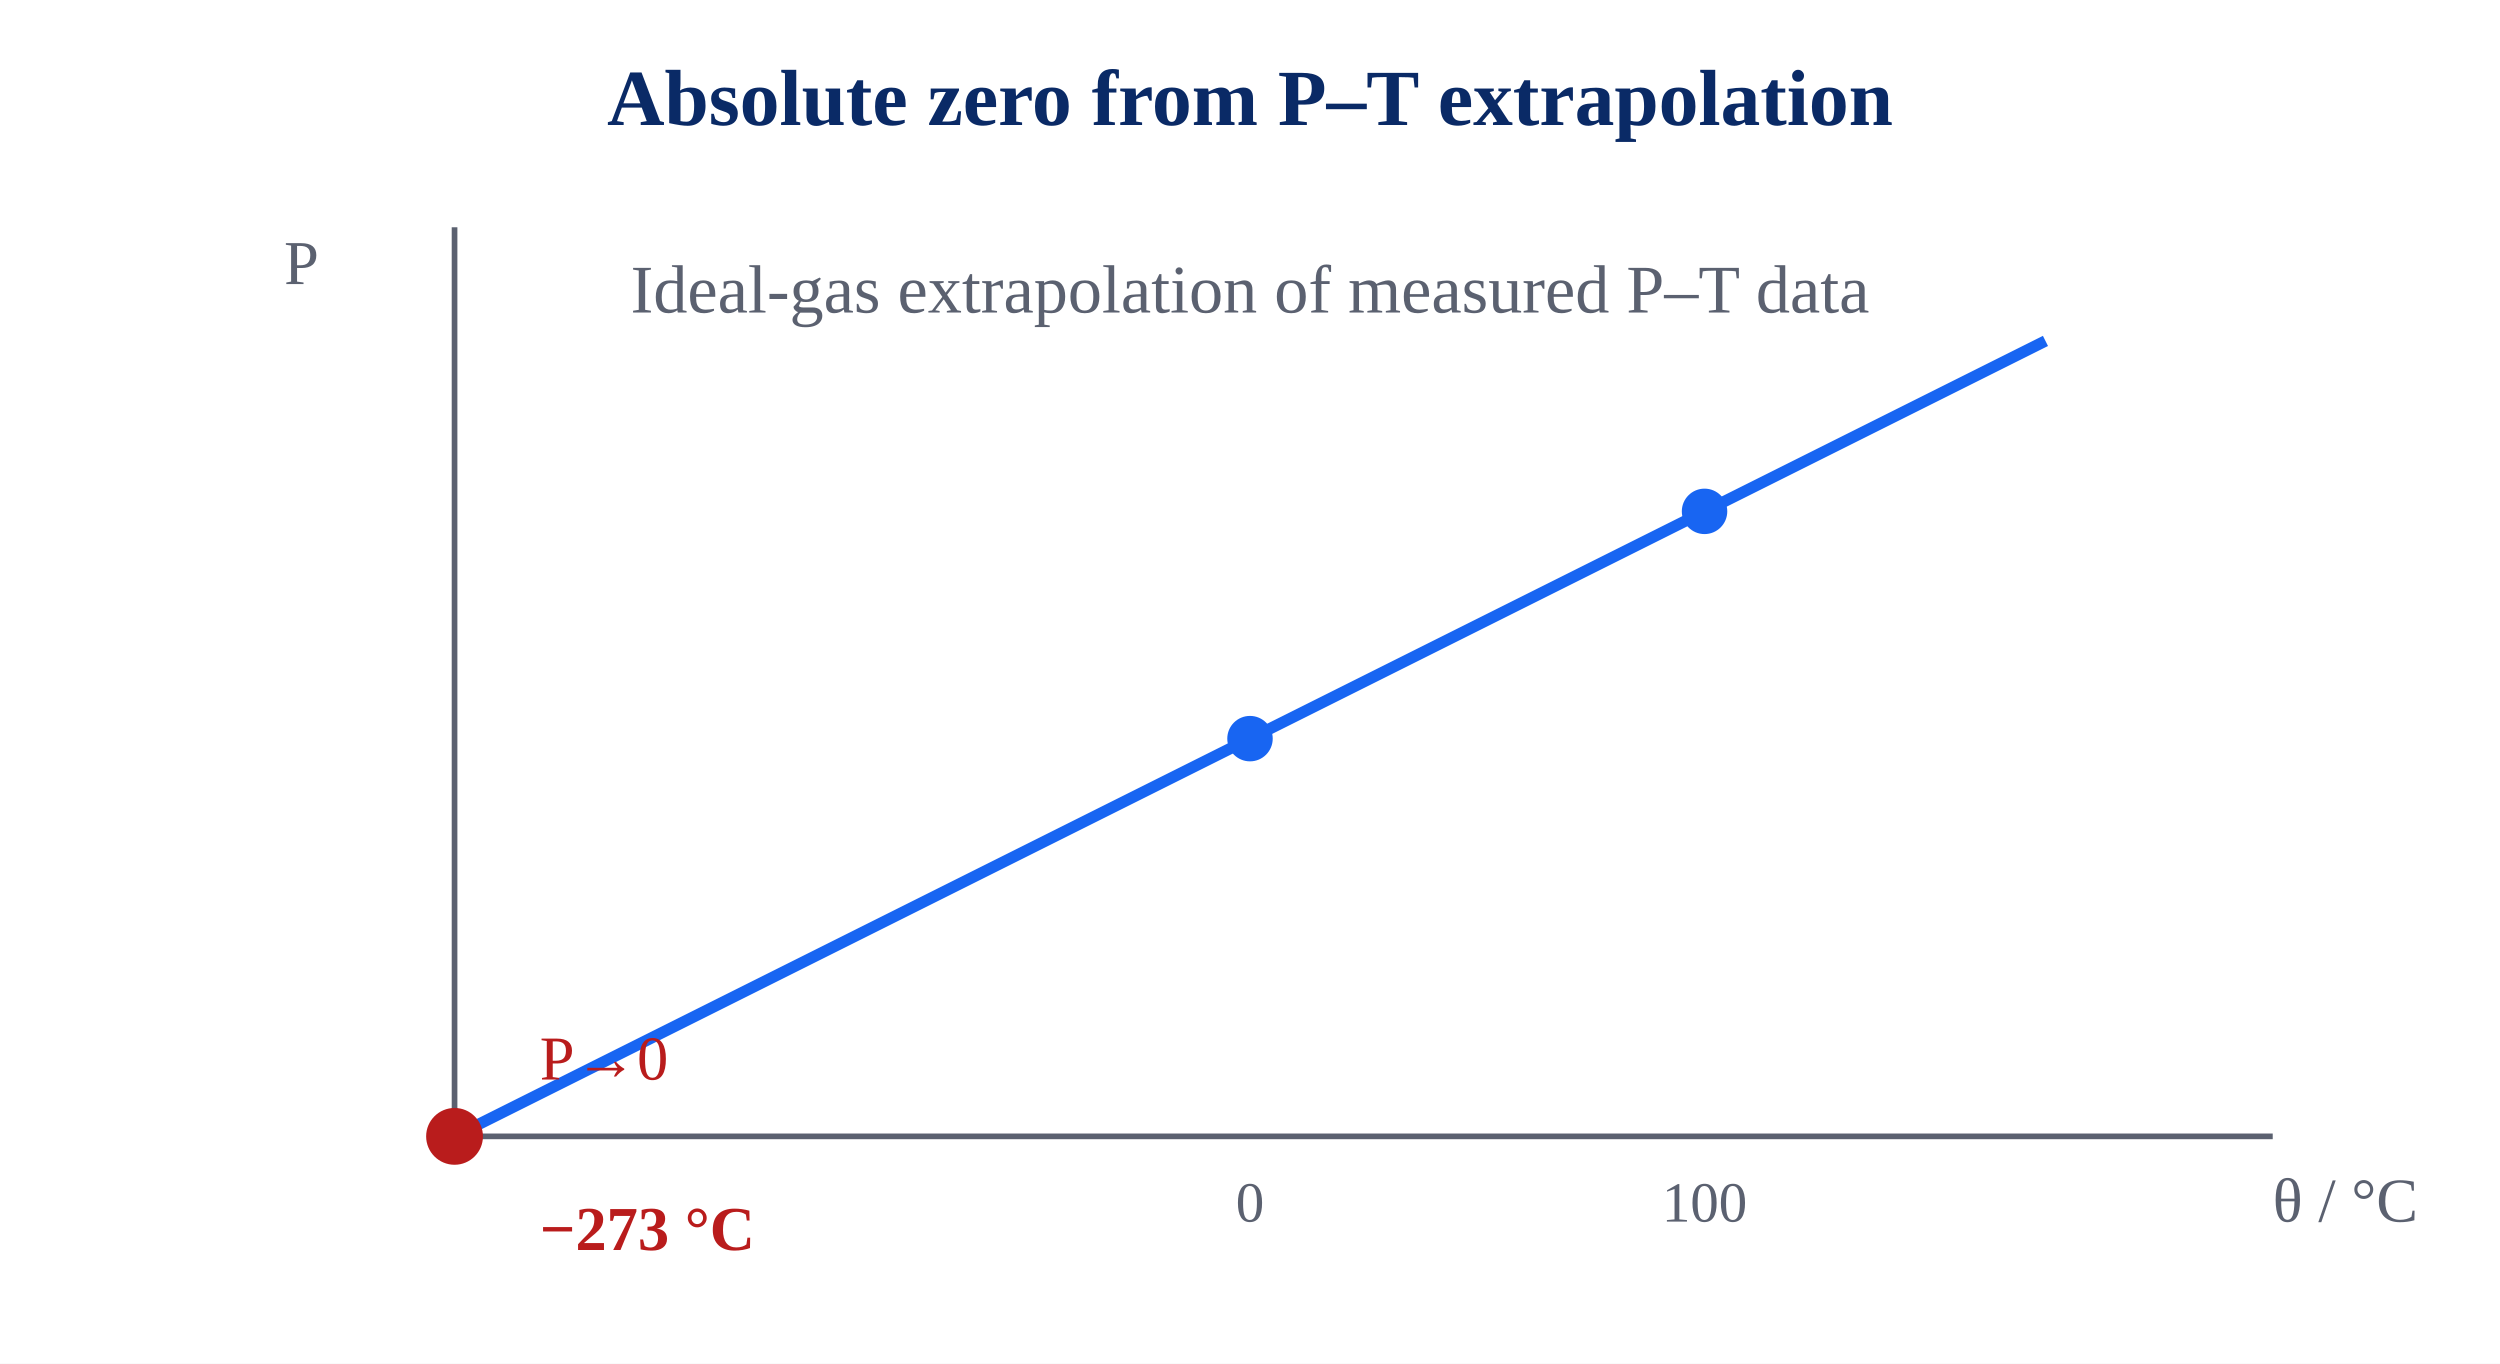
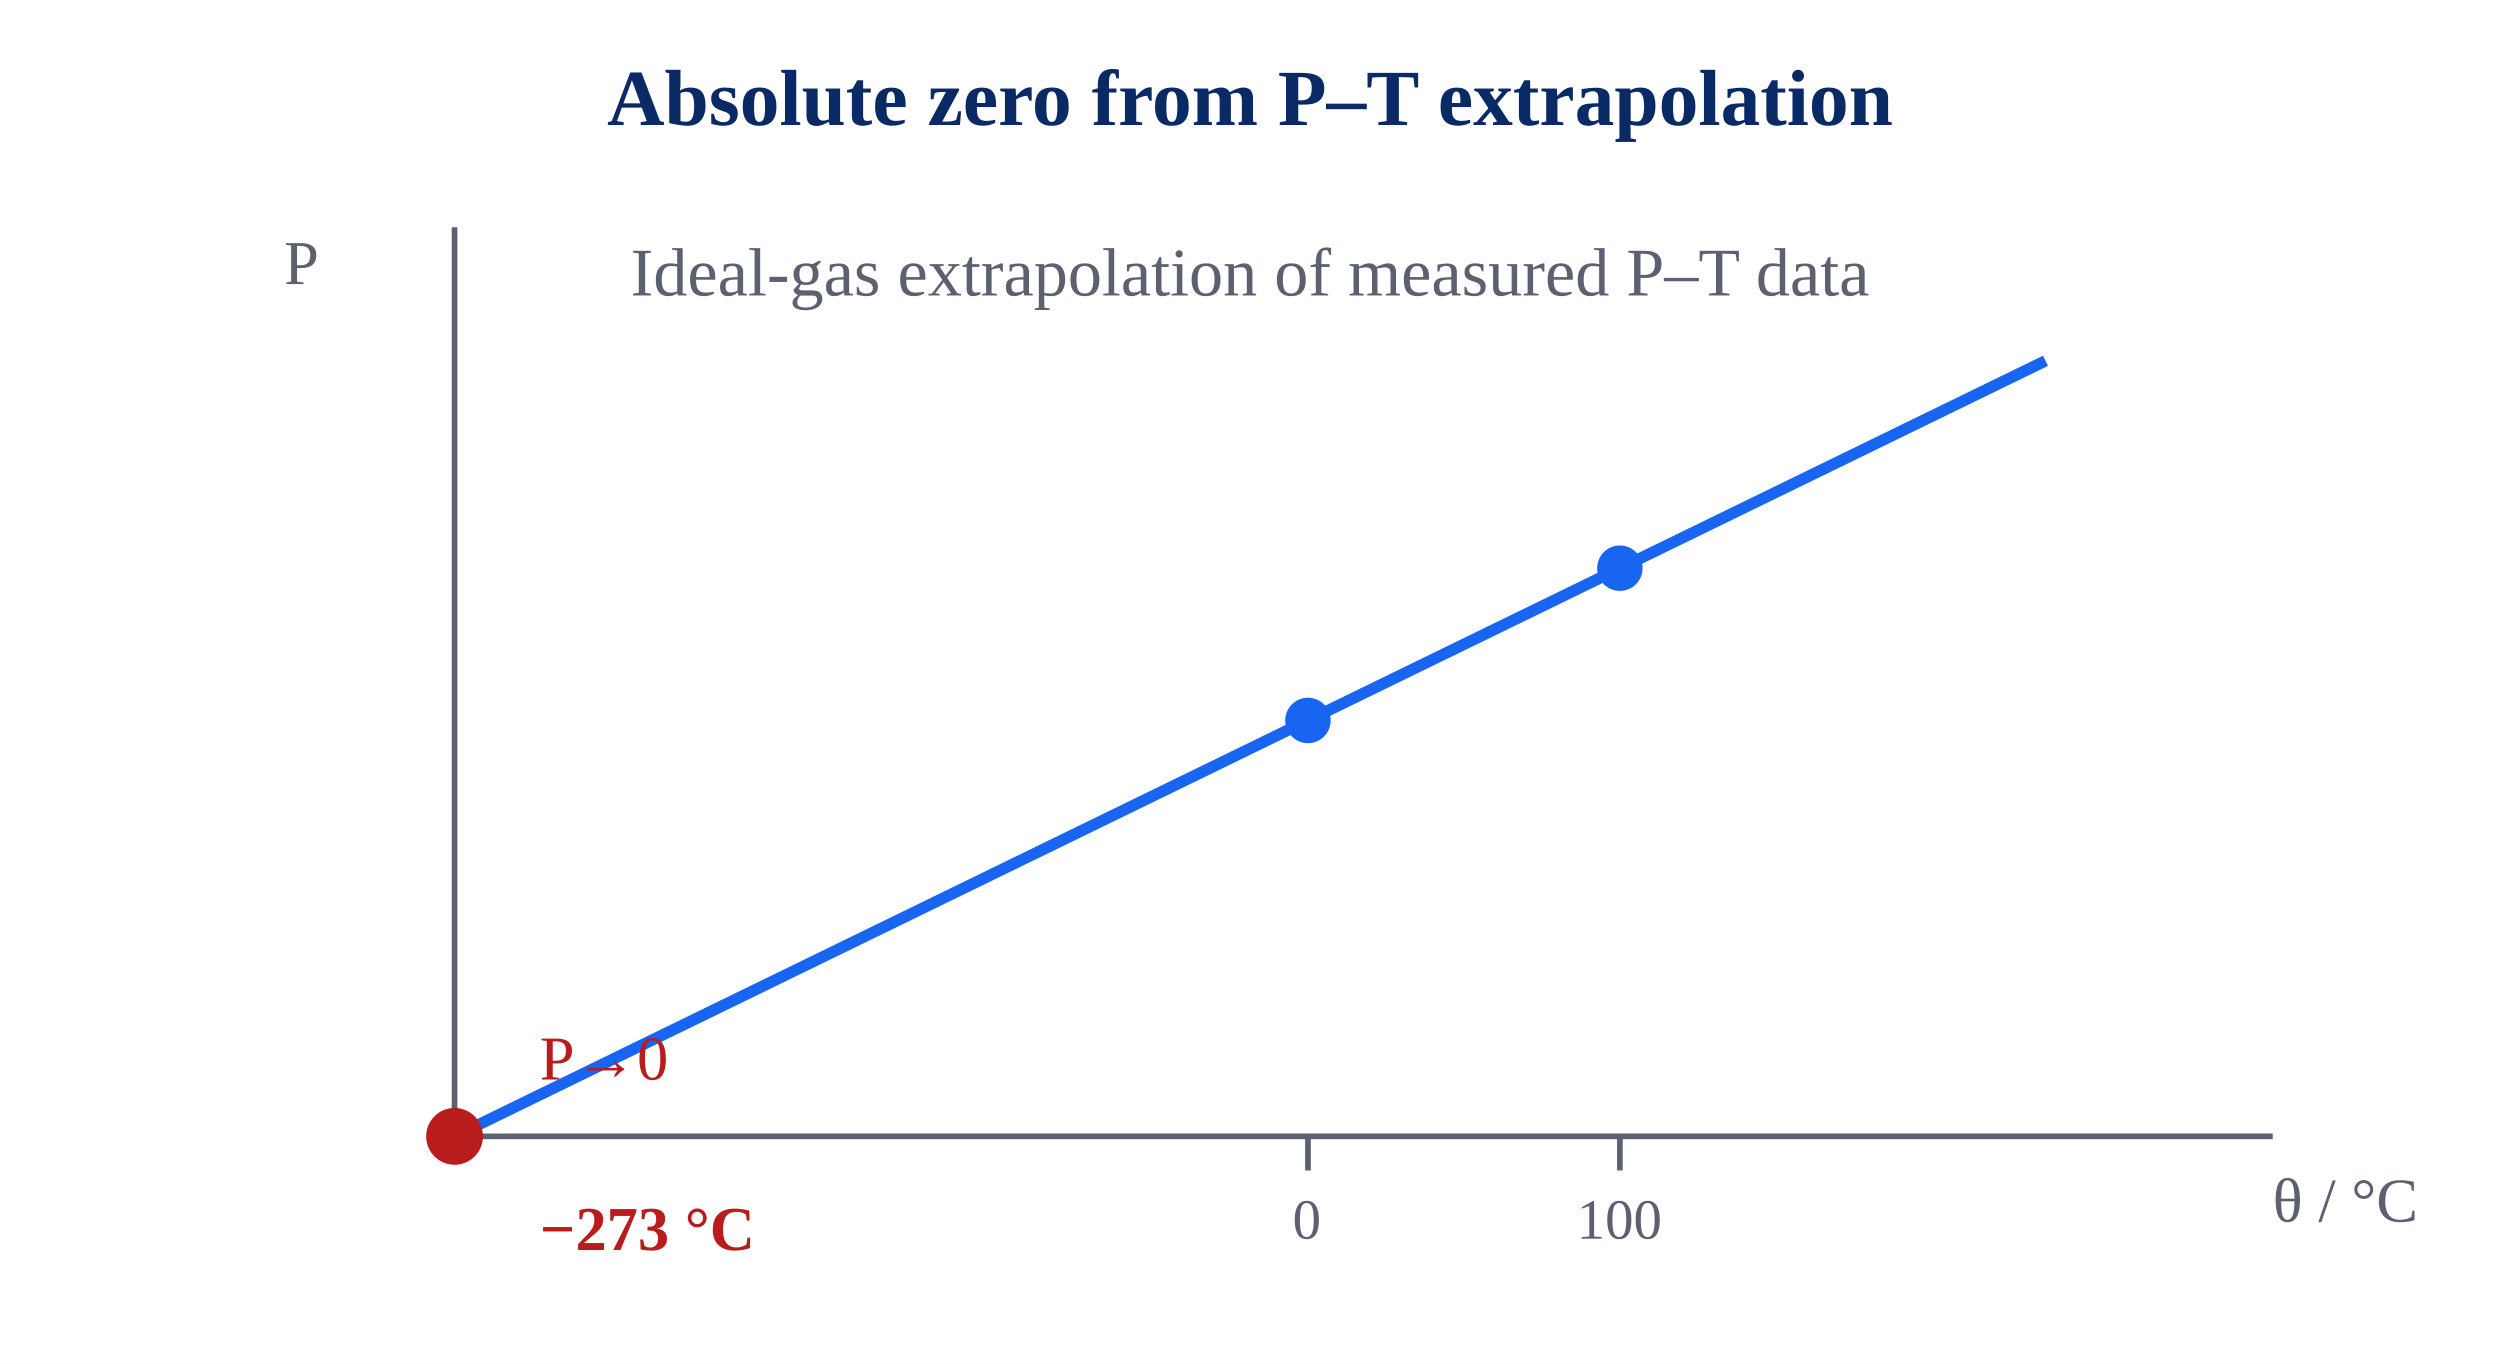
<svg xmlns="http://www.w3.org/2000/svg" viewBox="0 0 440 240" role="img" aria-label="P-T graph extrapolated to zero pressure meets absolute zero at about minus 273 degrees Celsius.">
  <rect width="440" height="240" fill="#fff" />
  <text x="220" y="22" text-anchor="middle" font-size="14" font-weight="700" fill="#0a2a66">Absolute zero from P–T extrapolation</text>
  <line x1="80" y1="200" x2="400" y2="200" stroke="#5b6170" />
  <line x1="80" y1="200" x2="80" y2="40" stroke="#5b6170" />
  <text x="400" y="215" font-size="11" fill="#5b6170">θ / °C</text>
  <text x="50" y="50" font-size="11" fill="#5b6170">P</text>
-   <line x1="80" y1="200" x2="360" y2="60" stroke="#1865f2" stroke-width="2" />
+   <line x1="80" y1="200" x2="360" y2="63.5" stroke="#1865f2" stroke-width="2" />
  <circle cx="80" cy="200" r="5" fill="#b91c1c" />
  <text x="95" y="220" font-size="11" font-weight="700" fill="#b91c1c">−273 °C</text>
  <text x="95" y="190" font-size="11" fill="#b91c1c">P→0</text>
-   <circle cx="220" cy="130" r="4" fill="#1865f2" />
-   <circle cx="300" cy="90" r="4" fill="#1865f2" />
-   <text x="220" y="215" text-anchor="middle" font-size="10" fill="#5b6170">0</text>
-   <text x="300" y="215" text-anchor="middle" font-size="10" fill="#5b6170">100</text>
-   <text x="220" y="55" text-anchor="middle" font-size="12" fill="#5b6170">Ideal-gas extrapolation of measured P–T data</text>
+   <circle cx="230.2" cy="126.8" r="4" fill="#1865f2" />
+   <circle cx="285.1" cy="100" r="4" fill="#1865f2" />
+   <line x1="230.2" y1="200" x2="230.2" y2="206" stroke="#5b6170" />
+   <line x1="285.1" y1="200" x2="285.1" y2="206" stroke="#5b6170" />
+   <text x="230" y="218" text-anchor="middle" font-size="10" fill="#5b6170">0</text>
+   <text x="285" y="218" text-anchor="middle" font-size="10" fill="#5b6170">100</text>
+   <text x="220" y="52" text-anchor="middle" font-size="12" fill="#5b6170">Ideal-gas extrapolation of measured P–T data</text>
</svg>
